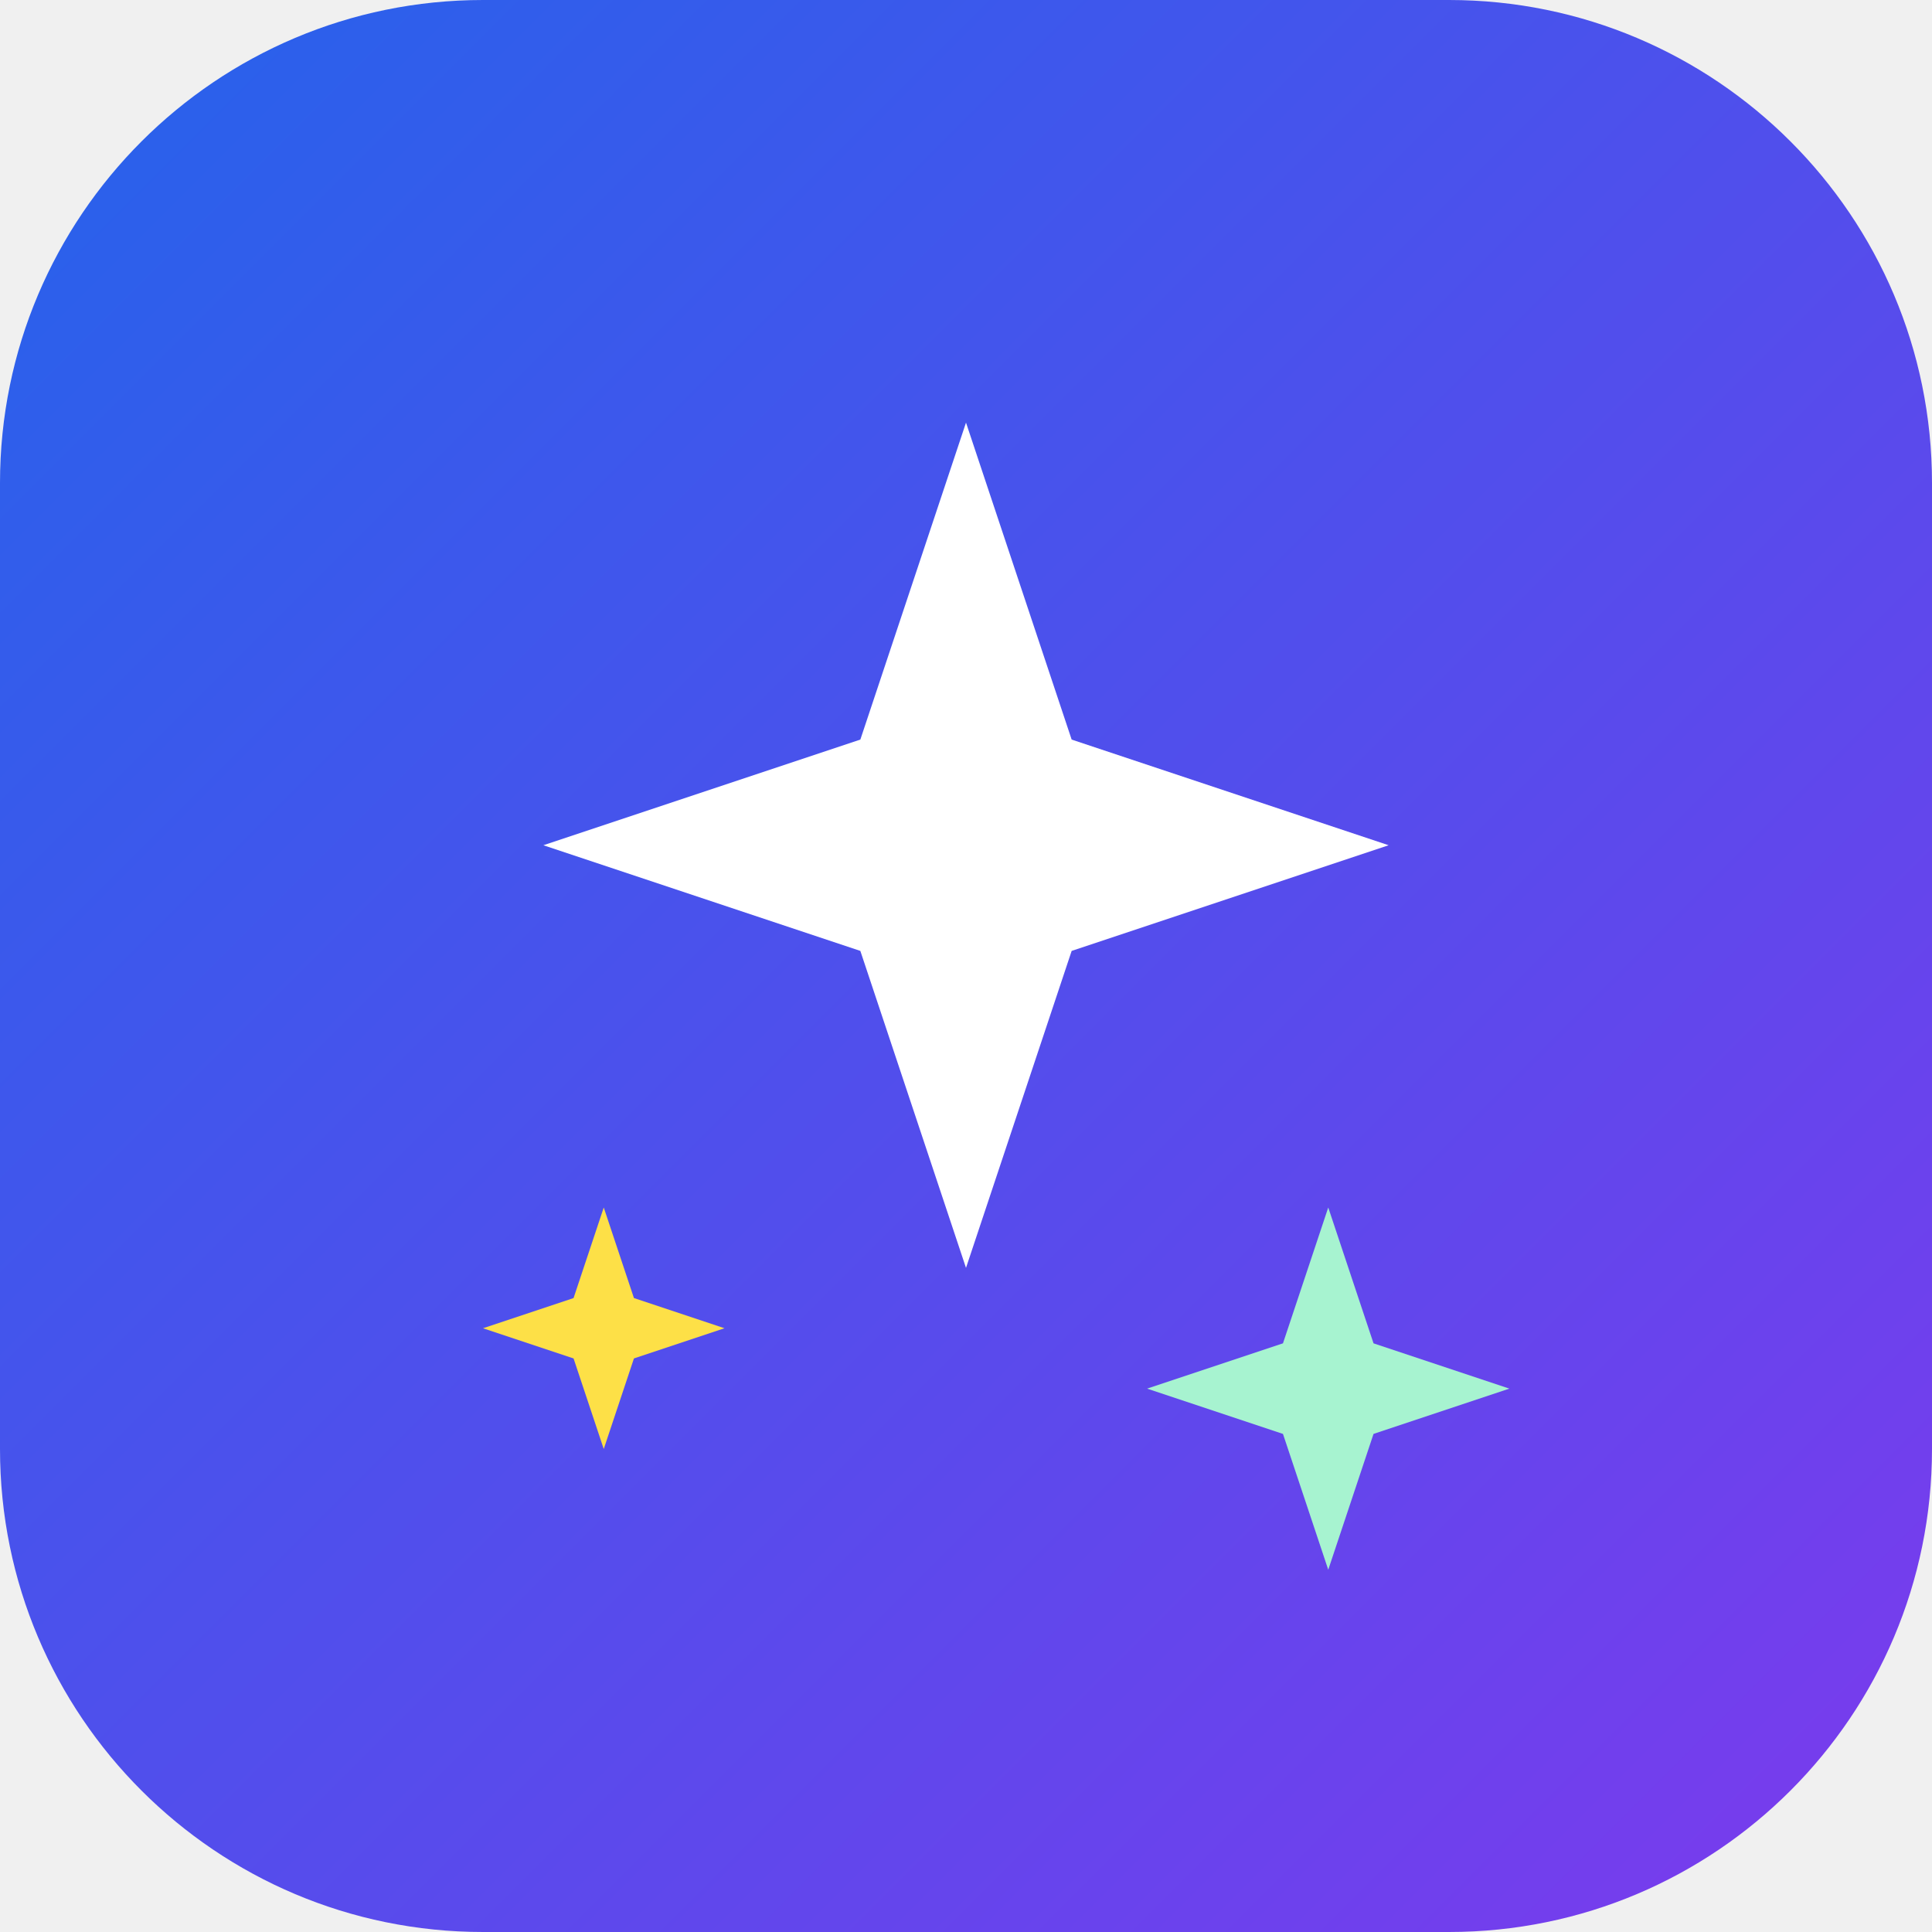
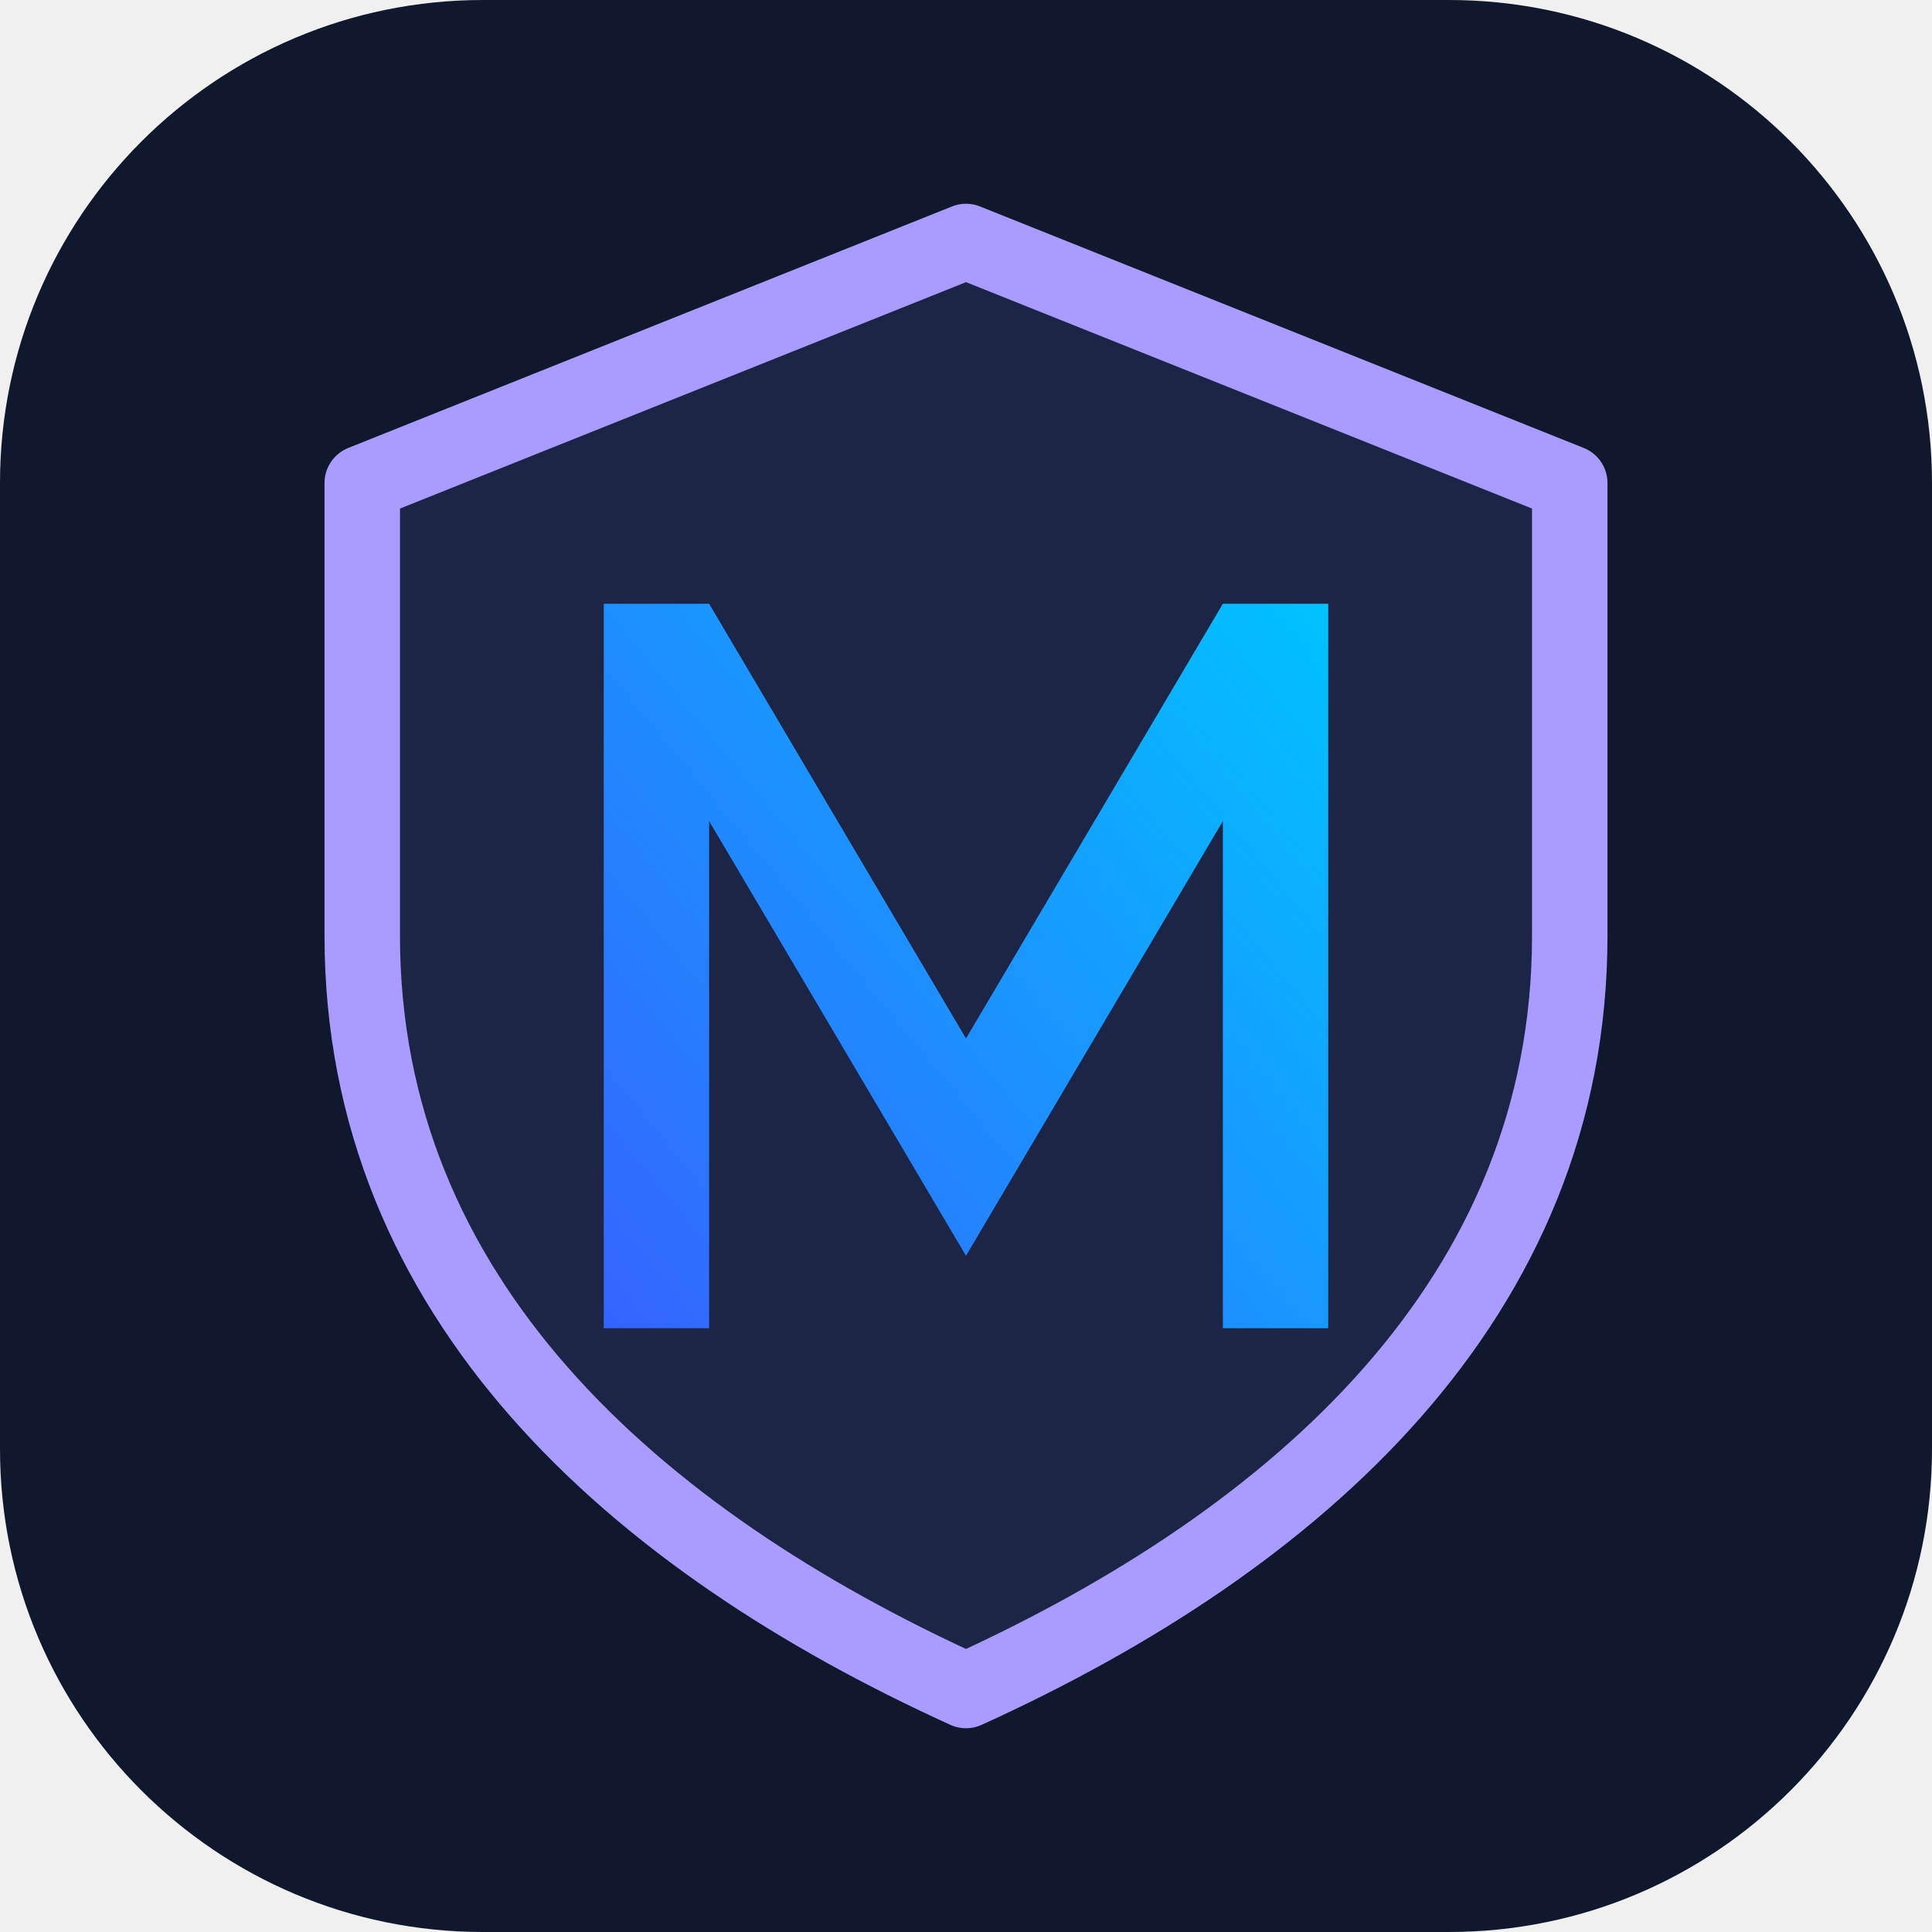
<svg xmlns="http://www.w3.org/2000/svg" viewBox="0 0 64 64" width="64" height="64" fill="none">
-   <rect width="64" height="64" rx="16" fill="url(#admin-grad)" />
-   <path d="M32 14L35.5 24.5L46 28L35.5 31.5L32 42L28.5 31.5L18 28L28.5 24.5L32 14Z" fill="#FFFFFF" />
-   <path d="M44 40L45.5 44.5L50 46L45.5 47.5L44 52L42.5 47.5L38 46L42.5 44.5L44 40Z" fill="#A7F3D0" />
-   <path d="M20 40L21 43L24 44L21 45L20 48L19 45L16 44L19 43L20 40Z" fill="#FDE047" />
+   <rect width="64" height="64" rx="16" fill="#10182D" />
+   <path d="M32 8L52 16V31C52 43 43 51 32 56C21 51 12 43 12 31V16L32 8Z" fill="#1C2545" stroke="#A99BFF" stroke-width="2.5" stroke-linejoin="round" />
+   <g transform="translate(20 20) scale(.21818 .24)" fill="url(#meetifyy-blue)">
+     <path d="M0 100V0H16L55 60L94 0H110V100H94V30L55 90L16 30V100Z" />
+   </g>
  <defs>
-     <linearGradient id="admin-grad" x1="0" y1="0" x2="64" y2="64" gradientUnits="userSpaceOnUse">
-       <stop stop-color="#2563EB" />
-       <stop offset="1" stop-color="#7C3AED" />
+     <linearGradient id="meetifyy-blue" x1="0" y1="100" x2="110" y2="0" gradientUnits="userSpaceOnUse">
+       <stop stop-color="#3563FF" />
+       <stop offset="1" stop-color="#00C3FF" />
    </linearGradient>
  </defs>
</svg>
